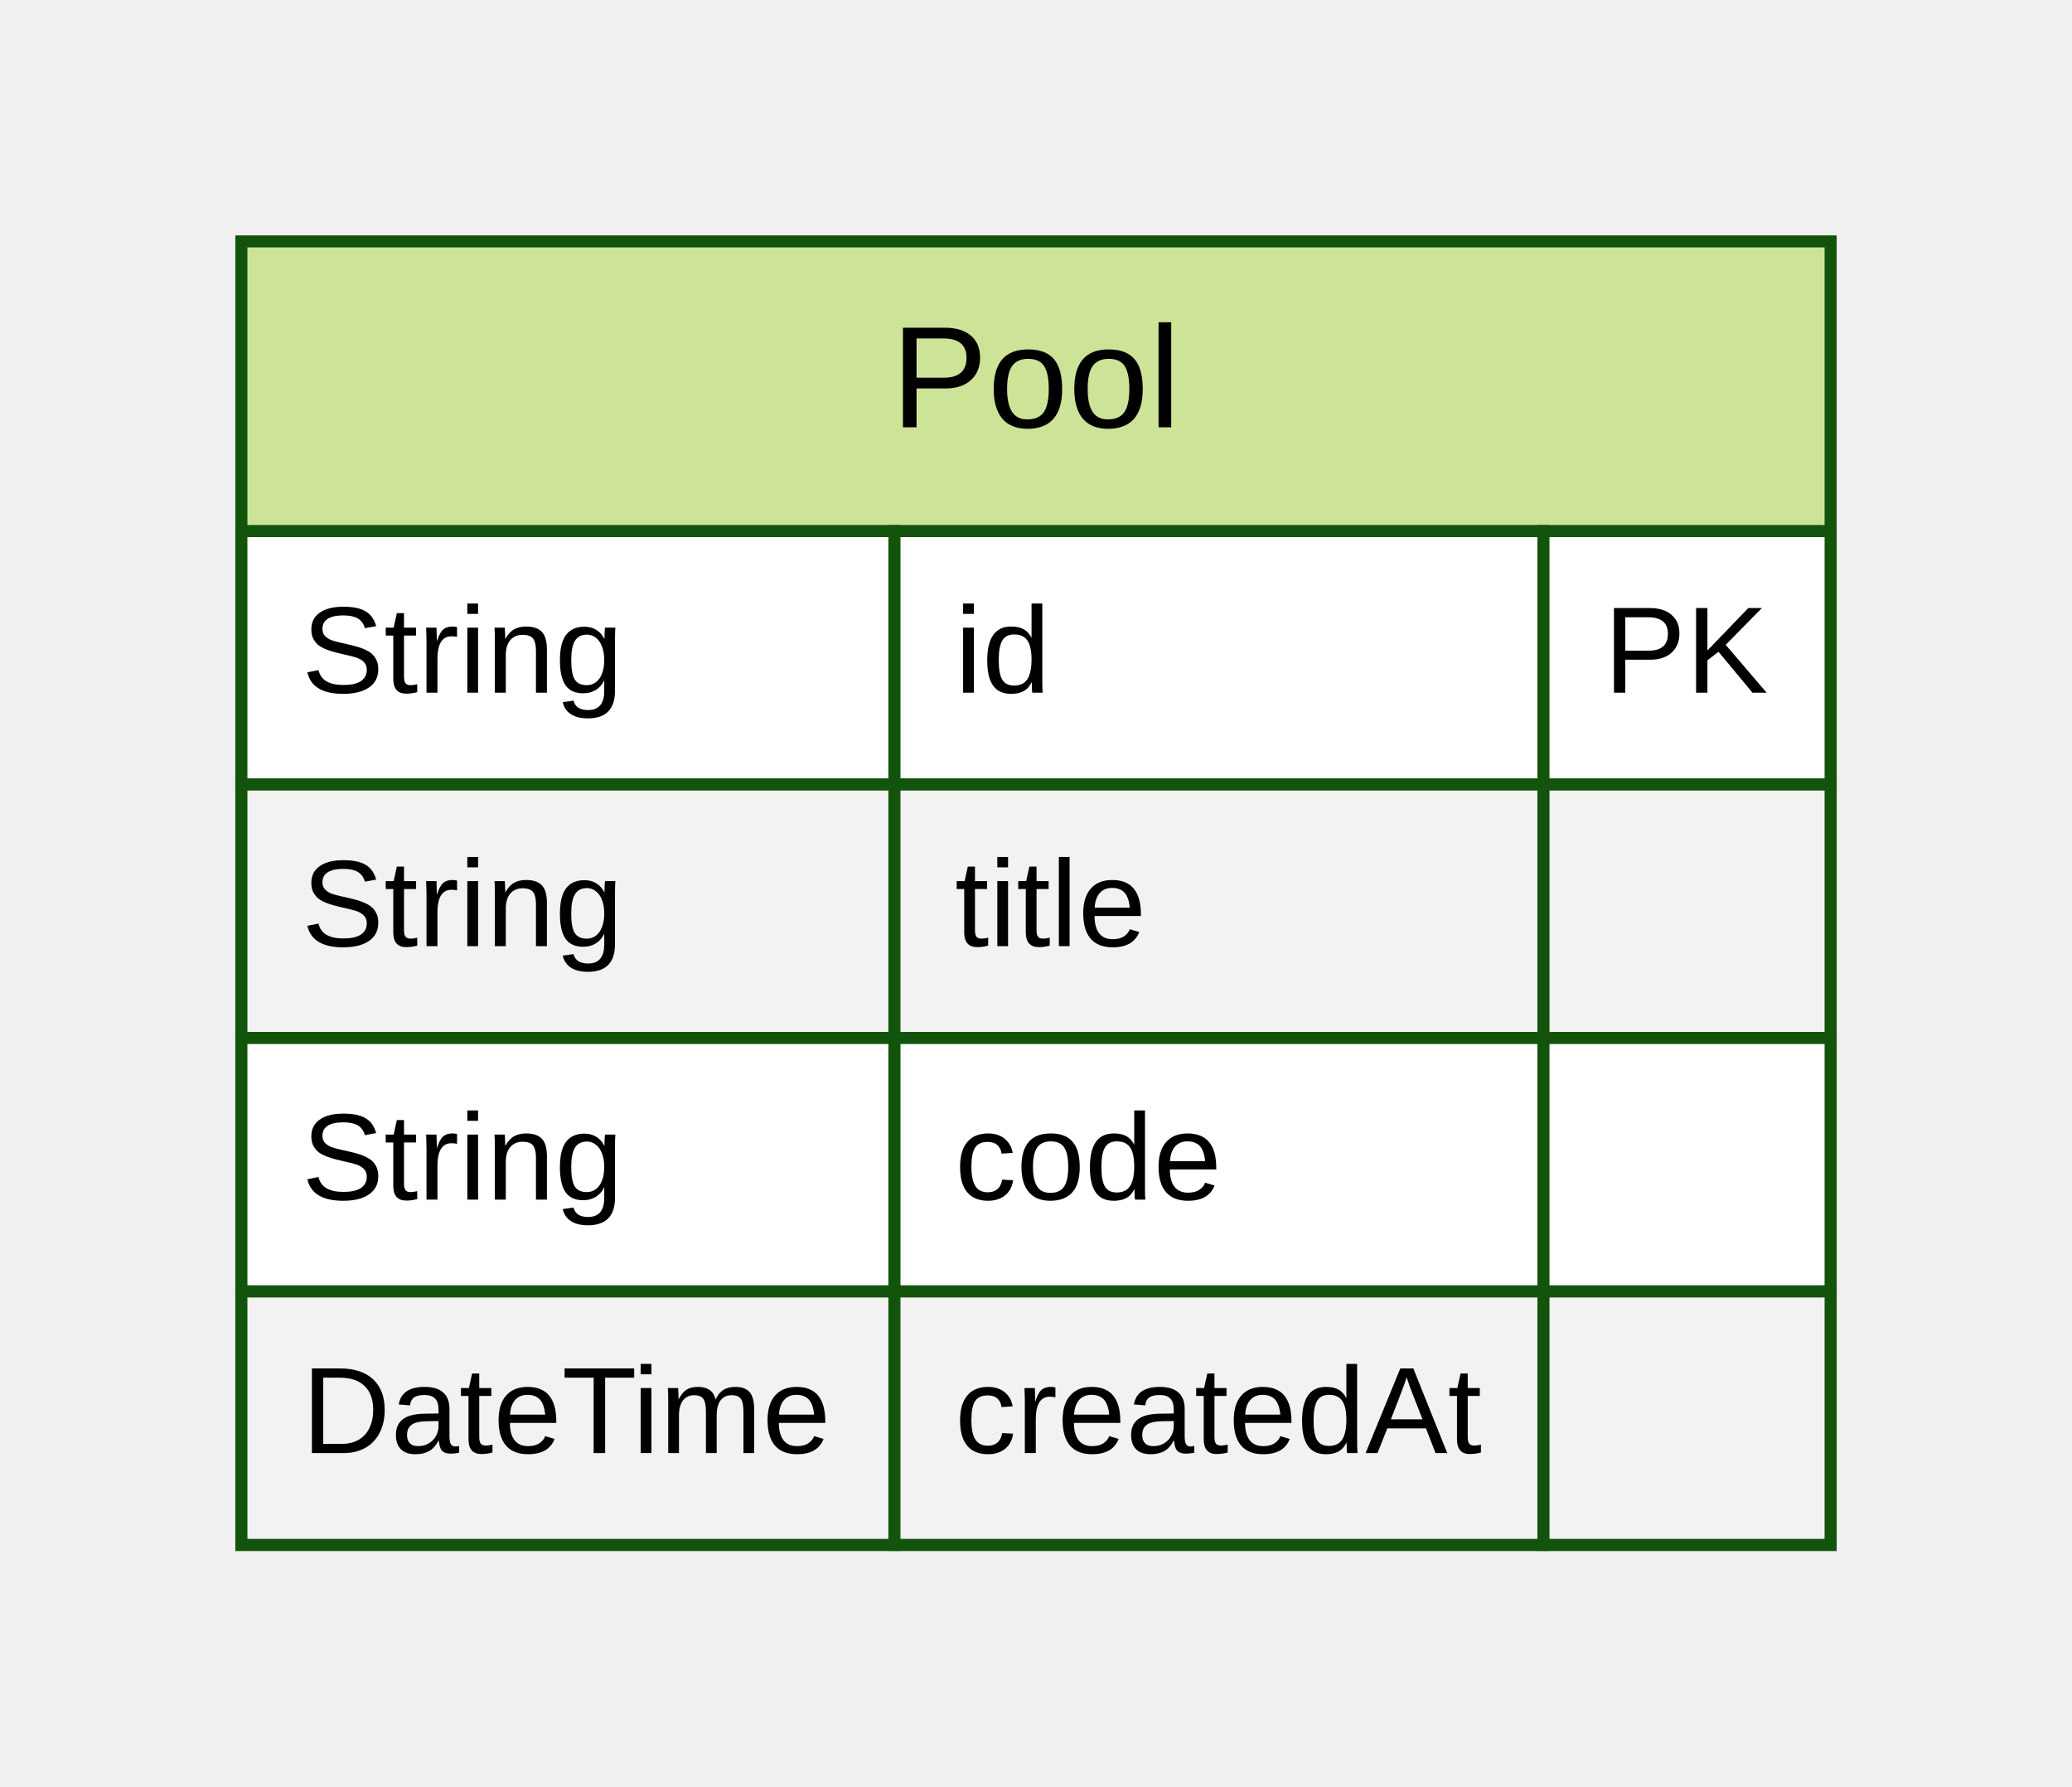
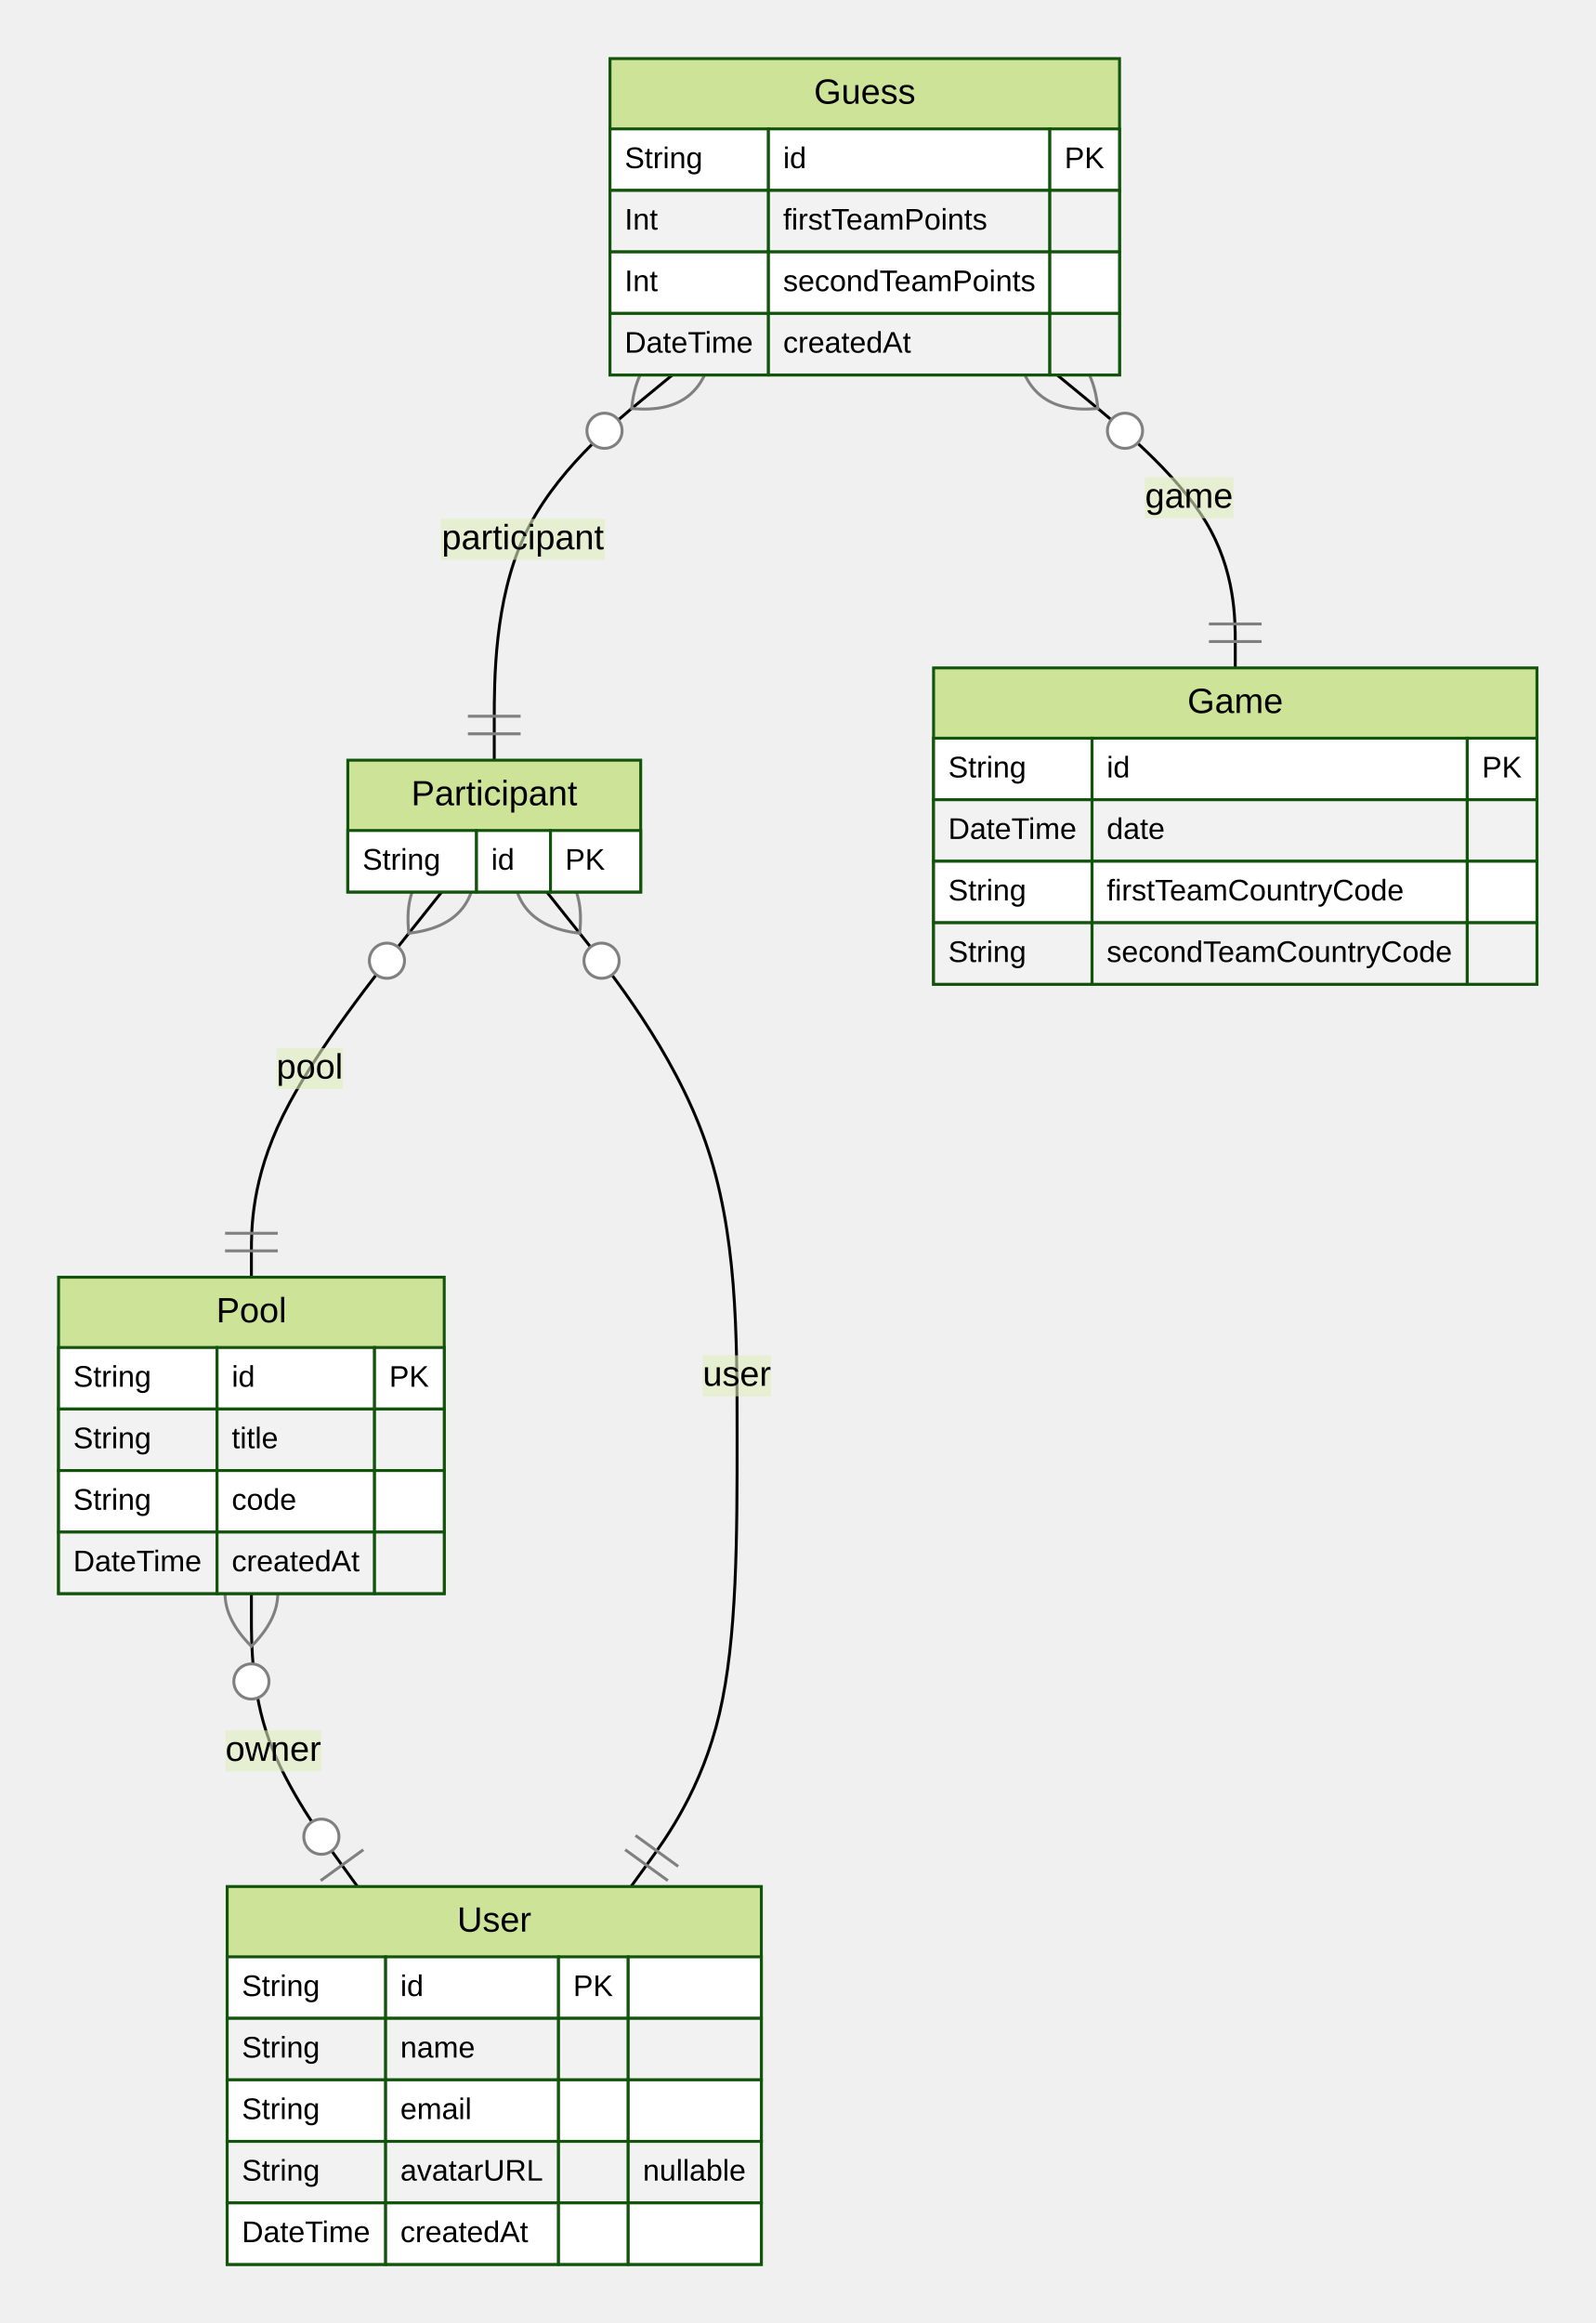
- <svg xmlns="http://www.w3.org/2000/svg" aria-labelledby="chart-title-mermaid-0 chart-desc-mermaid-0" role="img" viewBox="0 0 171.683 148" style="max-width: 171.683px; background-color: white;" width="100%" id="mermaid-0">
+ <svg xmlns="http://www.w3.org/2000/svg" aria-labelledby="chart-title-mermaid-0 chart-desc-mermaid-0" role="img" viewBox="0 0 544.791 793" style="max-width: 544.791px; background-color: white;" width="100%" id="mermaid-0">
  <style>#mermaid-0 {font-family:"trebuchet ms",verdana,arial,sans-serif;font-size:16px;fill:#000000;}#mermaid-0 .error-icon{fill:#552222;}#mermaid-0 .error-text{fill:#552222;stroke:#552222;}#mermaid-0 .edge-thickness-normal{stroke-width:2px;}#mermaid-0 .edge-thickness-thick{stroke-width:3.5px;}#mermaid-0 .edge-pattern-solid{stroke-dasharray:0;}#mermaid-0 .edge-pattern-dashed{stroke-dasharray:3;}#mermaid-0 .edge-pattern-dotted{stroke-dasharray:2;}#mermaid-0 .marker{fill:#000000;stroke:#000000;}#mermaid-0 .marker.cross{stroke:#000000;}#mermaid-0 svg{font-family:"trebuchet ms",verdana,arial,sans-serif;font-size:16px;}#mermaid-0 .entityBox{fill:#cde498;stroke:#13540c;}#mermaid-0 .attributeBoxOdd{fill:#ffffff;stroke:#13540c;}#mermaid-0 .attributeBoxEven{fill:#f2f2f2;stroke:#13540c;}#mermaid-0 .relationshipLabelBox{fill:hsl(78.158, 58.462%, 84.51%);opacity:0.7;background-color:hsl(78.158, 58.462%, 84.51%);}#mermaid-0 .relationshipLabelBox rect{opacity:0.5;}#mermaid-0 .relationshipLine{stroke:#000000;}#mermaid-0 :root{--mermaid-font-family:"trebuchet ms",verdana,arial,sans-serif;}</style>
  <g />
  <defs>
    <marker orient="auto" markerHeight="18" markerWidth="18" refY="9" refX="0" id="ONLY_ONE_START">
      <path d="M9,0 L9,18 M15,0 L15,18" fill="none" stroke="gray" />
    </marker>
  </defs>
  <defs>
    <marker orient="auto" markerHeight="18" markerWidth="18" refY="9" refX="18" id="ONLY_ONE_END">
      <path d="M3,0 L3,18 M9,0 L9,18" fill="none" stroke="gray" />
    </marker>
  </defs>
  <defs>
    <marker orient="auto" markerHeight="18" markerWidth="30" refY="9" refX="0" id="ZERO_OR_ONE_START">
      <circle r="6" cy="9" cx="21" fill="white" stroke="gray" />
      <path d="M9,0 L9,18" fill="none" stroke="gray" />
    </marker>
  </defs>
  <defs>
    <marker orient="auto" markerHeight="18" markerWidth="30" refY="9" refX="30" id="ZERO_OR_ONE_END">
      <circle r="6" cy="9" cx="9" fill="white" stroke="gray" />
      <path d="M21,0 L21,18" fill="none" stroke="gray" />
    </marker>
  </defs>
  <defs>
    <marker orient="auto" markerHeight="36" markerWidth="45" refY="18" refX="18" id="ONE_OR_MORE_START">
      <path d="M0,18 Q 18,0 36,18 Q 18,36 0,18 M42,9 L42,27" fill="none" stroke="gray" />
    </marker>
  </defs>
  <defs>
    <marker orient="auto" markerHeight="36" markerWidth="45" refY="18" refX="27" id="ONE_OR_MORE_END">
      <path d="M3,9 L3,27 M9,18 Q27,0 45,18 Q27,36 9,18" fill="none" stroke="gray" />
    </marker>
  </defs>
  <defs>
    <marker orient="auto" markerHeight="36" markerWidth="57" refY="18" refX="18" id="ZERO_OR_MORE_START">
      <circle r="6" cy="18" cx="48" fill="white" stroke="gray" />
      <path d="M0,18 Q18,0 36,18 Q18,36 0,18" fill="none" stroke="gray" />
    </marker>
  </defs>
  <defs>
    <marker orient="auto" markerHeight="36" markerWidth="57" refY="18" refX="39" id="ZERO_OR_MORE_END">
      <circle r="6" cy="18" cx="9" fill="white" stroke="gray" />
      <path d="M21,18 Q39,0 57,18 Q39,36 21,18" fill="none" stroke="gray" />
    </marker>
  </defs>
-   <g transform="translate(20,20 )" id="Pool">
+   <path marker-start="url(#ZERO_OR_MORE_START)" marker-end="url(#ZERO_OR_ONE_END)" fill="none" stroke="gray" d="M85.841,544L85.841,552.333C85.841,560.667,85.841,577.333,91.876,594C97.911,610.667,109.981,627.333,116.016,635.667L122.051,644" class="er relationshipLine" />
+   <path marker-start="url(#ZERO_OR_MORE_START)" marker-end="url(#ONLY_ONE_END)" fill="none" stroke="gray" d="M186.702,304.5L197.532,318.083C208.362,331.667,230.023,358.833,240.853,389.75C251.683,420.667,251.683,455.333,251.683,490C251.683,524.667,251.683,559.333,245.648,585C239.613,610.667,227.543,627.333,221.508,635.667L215.473,644" class="er relationshipLine" />
+   <path marker-start="url(#ZERO_OR_MORE_START)" marker-end="url(#ONLY_ONE_END)" fill="none" stroke="gray" d="M150.823,304.5L139.992,318.083C129.162,331.667,107.502,358.833,96.672,380.75C85.841,402.667,85.841,419.333,85.841,427.667L85.841,436" class="er relationshipLine" />
+   <path marker-start="url(#ZERO_OR_MORE_START)" marker-end="url(#ONLY_ONE_END)" fill="none" stroke="gray" d="M229.583,128L219.446,136.333C209.309,144.667,189.036,161.333,178.899,183.25C168.762,205.167,168.762,232.333,168.762,245.917L168.762,259.5" class="er relationshipLine" />
+   <path marker-start="url(#ZERO_OR_MORE_START)" marker-end="url(#ONLY_ONE_END)" fill="none" stroke="gray" d="M360.956,128L371.093,136.333C381.23,144.667,401.503,161.333,411.64,178C421.777,194.667,421.777,211.333,421.777,219.667L421.777,228" class="er relationshipLine" />
+   <g transform="translate(20,436 )" id="Pool">
    <rect height="108" width="131.683" y="0" x="0" stroke="gray" fill-opacity="100%" fill="honeydew" class="er entityBox" />
    <text transform="translate(65.84149,12)" style="font-family: &quot;trebuchet ms&quot;, verdana, arial, sans-serif;; font-size: 12px" text-anchor="middle" dominant-baseline="middle" y="0" x="0" id="entity-Pool" class="er entityLabel">Pool</text>
    <rect height="21" width="54.113" y="24" x="0" stroke="gray" fill-opacity="100%" fill="honeydew" class="er attributeBoxOdd" />
    <text transform="translate(5,34.5)" style="font-family: &quot;trebuchet ms&quot;, verdana, arial, sans-serif;; font-size: 10.2px" text-anchor="left" dominant-baseline="middle" y="0" x="0" id="entity-Pool-attr-1-type" class="er entityLabel">String</text>
    <rect height="21" width="53.775" y="24" x="54.113" stroke="gray" fill-opacity="100%" fill="honeydew" class="er attributeBoxOdd" />
    <text transform="translate(59.11313,34.5)" style="font-family: &quot;trebuchet ms&quot;, verdana, arial, sans-serif;; font-size: 10.2px" text-anchor="left" dominant-baseline="middle" y="0" x="0" id="entity-Pool-attr-1-name" class="er entityLabel">id</text>
    <rect height="21" width="23.795" y="24" x="107.888" stroke="gray" fill-opacity="100%" fill="honeydew" class="er attributeBoxOdd" />
    <text transform="translate(112.888,34.5)" style="font-family: &quot;trebuchet ms&quot;, verdana, arial, sans-serif;; font-size: 10.2px" text-anchor="left" dominant-baseline="middle" y="0" x="0" id="entity-Pool-attr-1-key" class="er entityLabel">PK</text>
    <rect height="21" width="54.113" y="45" x="0" stroke="gray" fill-opacity="100%" fill="honeydew" class="er attributeBoxEven" />
    <text transform="translate(5,55.5)" style="font-family: &quot;trebuchet ms&quot;, verdana, arial, sans-serif;; font-size: 10.2px" text-anchor="left" dominant-baseline="middle" y="0" x="0" id="entity-Pool-attr-2-type" class="er entityLabel">String</text>
    <rect height="21" width="53.775" y="45" x="54.113" stroke="gray" fill-opacity="100%" fill="honeydew" class="er attributeBoxEven" />
    <text transform="translate(59.11313,55.5)" style="font-family: &quot;trebuchet ms&quot;, verdana, arial, sans-serif;; font-size: 10.2px" text-anchor="left" dominant-baseline="middle" y="0" x="0" id="entity-Pool-attr-2-name" class="er entityLabel">title</text>
    <rect height="21" width="23.795" y="45" x="107.888" stroke="gray" fill-opacity="100%" fill="honeydew" class="er attributeBoxEven" />
    <text transform="translate(112.888,55.5)" style="font-family: &quot;trebuchet ms&quot;, verdana, arial, sans-serif;; font-size: 10.2px" text-anchor="left" dominant-baseline="middle" y="0" x="0" id="entity-Pool-attr-2-key" class="er entityLabel" />
    <rect height="21" width="54.113" y="66" x="0" stroke="gray" fill-opacity="100%" fill="honeydew" class="er attributeBoxOdd" />
    <text transform="translate(5,76.5)" style="font-family: &quot;trebuchet ms&quot;, verdana, arial, sans-serif;; font-size: 10.2px" text-anchor="left" dominant-baseline="middle" y="0" x="0" id="entity-Pool-attr-3-type" class="er entityLabel">String</text>
    <rect height="21" width="53.775" y="66" x="54.113" stroke="gray" fill-opacity="100%" fill="honeydew" class="er attributeBoxOdd" />
    <text transform="translate(59.11313,76.5)" style="font-family: &quot;trebuchet ms&quot;, verdana, arial, sans-serif;; font-size: 10.2px" text-anchor="left" dominant-baseline="middle" y="0" x="0" id="entity-Pool-attr-3-name" class="er entityLabel">code</text>
    <rect height="21" width="23.795" y="66" x="107.888" stroke="gray" fill-opacity="100%" fill="honeydew" class="er attributeBoxOdd" />
    <text transform="translate(112.888,76.5)" style="font-family: &quot;trebuchet ms&quot;, verdana, arial, sans-serif;; font-size: 10.2px" text-anchor="left" dominant-baseline="middle" y="0" x="0" id="entity-Pool-attr-3-key" class="er entityLabel" />
    <rect height="21" width="54.113" y="87" x="0" stroke="gray" fill-opacity="100%" fill="honeydew" class="er attributeBoxEven" />
    <text transform="translate(5,97.5)" style="font-family: &quot;trebuchet ms&quot;, verdana, arial, sans-serif;; font-size: 10.2px" text-anchor="left" dominant-baseline="middle" y="0" x="0" id="entity-Pool-attr-4-type" class="er entityLabel">DateTime</text>
    <rect height="21" width="53.775" y="87" x="54.113" stroke="gray" fill-opacity="100%" fill="honeydew" class="er attributeBoxEven" />
    <text transform="translate(59.11313,97.5)" style="font-family: &quot;trebuchet ms&quot;, verdana, arial, sans-serif;; font-size: 10.2px" text-anchor="left" dominant-baseline="middle" y="0" x="0" id="entity-Pool-attr-4-name" class="er entityLabel">createdAt</text>
    <rect height="21" width="23.795" y="87" x="107.888" stroke="gray" fill-opacity="100%" fill="honeydew" class="er attributeBoxEven" />
    <text transform="translate(112.888,97.5)" style="font-family: &quot;trebuchet ms&quot;, verdana, arial, sans-serif;; font-size: 10.2px" text-anchor="left" dominant-baseline="middle" y="0" x="0" id="entity-Pool-attr-4-key" class="er entityLabel" />
  </g>
+   <g transform="translate(118.7622,259.5 )" id="Participant">
+     <rect height="45" width="100" y="0" x="0" stroke="gray" fill-opacity="100%" fill="honeydew" class="er entityBox" />
+     <text transform="translate(50,12)" style="font-family: &quot;trebuchet ms&quot;, verdana, arial, sans-serif;; font-size: 12px" text-anchor="middle" dominant-baseline="middle" y="0" x="0" id="entity-Participant" class="er entityLabel">Participant</text>
+     <rect height="21" width="43.945" y="24" x="0" stroke="gray" fill-opacity="100%" fill="honeydew" class="er attributeBoxOdd" />
+     <text transform="translate(5,34.5)" style="font-family: &quot;trebuchet ms&quot;, verdana, arial, sans-serif;; font-size: 10.2px" text-anchor="left" dominant-baseline="middle" y="0" x="0" id="entity-Participant-attr-1-type" class="er entityLabel">String</text>
+     <rect height="21" width="25.262" y="24" x="43.945" stroke="gray" fill-opacity="100%" fill="honeydew" class="er attributeBoxOdd" />
+     <text transform="translate(48.94526,34.5)" style="font-family: &quot;trebuchet ms&quot;, verdana, arial, sans-serif;; font-size: 10.2px" text-anchor="left" dominant-baseline="middle" y="0" x="0" id="entity-Participant-attr-1-name" class="er entityLabel">id</text>
+     <rect height="21" width="30.793" y="24" x="69.207" stroke="gray" fill-opacity="100%" fill="honeydew" class="er attributeBoxOdd" />
+     <text transform="translate(74.20681,34.5)" style="font-family: &quot;trebuchet ms&quot;, verdana, arial, sans-serif;; font-size: 10.2px" text-anchor="left" dominant-baseline="middle" y="0" x="0" id="entity-Participant-attr-1-key" class="er entityLabel">PK</text>
+   </g>
+   <g transform="translate(77.56744,644 )" id="User">
+     <rect height="129" width="182.39" y="0" x="0" stroke="gray" fill-opacity="100%" fill="honeydew" class="er entityBox" />
+     <text transform="translate(91.19479,12)" style="font-family: &quot;trebuchet ms&quot;, verdana, arial, sans-serif;; font-size: 12px" text-anchor="middle" dominant-baseline="middle" y="0" x="0" id="entity-User" class="er entityLabel">User</text>
+     <rect height="21" width="54.113" y="24" x="0" stroke="gray" fill-opacity="100%" fill="honeydew" class="er attributeBoxOdd" />
+     <text transform="translate(5,34.5)" style="font-family: &quot;trebuchet ms&quot;, verdana, arial, sans-serif;; font-size: 10.2px" text-anchor="left" dominant-baseline="middle" y="0" x="0" id="entity-User-attr-1-type" class="er entityLabel">String</text>
+     <rect height="21" width="59.028" y="24" x="54.113" stroke="gray" fill-opacity="100%" fill="honeydew" class="er attributeBoxOdd" />
+     <text transform="translate(59.11313,34.5)" style="font-family: &quot;trebuchet ms&quot;, verdana, arial, sans-serif;; font-size: 10.2px" text-anchor="left" dominant-baseline="middle" y="0" x="0" id="entity-User-attr-1-name" class="er entityLabel">id</text>
+     <rect height="21" width="23.795" y="24" x="113.141" stroke="gray" fill-opacity="100%" fill="honeydew" class="er attributeBoxOdd" />
+     <text transform="translate(118.1414,34.5)" style="font-family: &quot;trebuchet ms&quot;, verdana, arial, sans-serif;; font-size: 10.2px" text-anchor="left" dominant-baseline="middle" y="0" x="0" id="entity-User-attr-1-key" class="er entityLabel">PK</text>
+     <rect height="21" width="45.453" y="24" x="136.936" stroke="gray" fill-opacity="100%" fill="honeydew" class="er attributeBoxOdd" />
+     <text transform="translate(141.9364,34.5)" style="font-family: &quot;trebuchet ms&quot;, verdana, arial, sans-serif;; font-size: 10.2px" text-anchor="left" dominant-baseline="middle" y="0" x="0" id="entity-User-attr-1-comment" class="er entityLabel" />
+     <rect height="21" width="54.113" y="45" x="0" stroke="gray" fill-opacity="100%" fill="honeydew" class="er attributeBoxEven" />
+     <text transform="translate(5,55.5)" style="font-family: &quot;trebuchet ms&quot;, verdana, arial, sans-serif;; font-size: 10.2px" text-anchor="left" dominant-baseline="middle" y="0" x="0" id="entity-User-attr-2-type" class="er entityLabel">String</text>
+     <rect height="21" width="59.028" y="45" x="54.113" stroke="gray" fill-opacity="100%" fill="honeydew" class="er attributeBoxEven" />
+     <text transform="translate(59.11313,55.5)" style="font-family: &quot;trebuchet ms&quot;, verdana, arial, sans-serif;; font-size: 10.2px" text-anchor="left" dominant-baseline="middle" y="0" x="0" id="entity-User-attr-2-name" class="er entityLabel">name</text>
+     <rect height="21" width="23.795" y="45" x="113.141" stroke="gray" fill-opacity="100%" fill="honeydew" class="er attributeBoxEven" />
+     <text transform="translate(118.1414,55.5)" style="font-family: &quot;trebuchet ms&quot;, verdana, arial, sans-serif;; font-size: 10.2px" text-anchor="left" dominant-baseline="middle" y="0" x="0" id="entity-User-attr-2-key" class="er entityLabel" />
+     <rect height="21" width="45.453" y="45" x="136.936" stroke="gray" fill-opacity="100%" fill="honeydew" class="er attributeBoxEven" />
+     <text transform="translate(141.9364,55.5)" style="font-family: &quot;trebuchet ms&quot;, verdana, arial, sans-serif;; font-size: 10.2px" text-anchor="left" dominant-baseline="middle" y="0" x="0" id="entity-User-attr-2-comment" class="er entityLabel" />
+     <rect height="21" width="54.113" y="66" x="0" stroke="gray" fill-opacity="100%" fill="honeydew" class="er attributeBoxOdd" />
+     <text transform="translate(5,76.5)" style="font-family: &quot;trebuchet ms&quot;, verdana, arial, sans-serif;; font-size: 10.2px" text-anchor="left" dominant-baseline="middle" y="0" x="0" id="entity-User-attr-3-type" class="er entityLabel">String</text>
+     <rect height="21" width="59.028" y="66" x="54.113" stroke="gray" fill-opacity="100%" fill="honeydew" class="er attributeBoxOdd" />
+     <text transform="translate(59.11313,76.5)" style="font-family: &quot;trebuchet ms&quot;, verdana, arial, sans-serif;; font-size: 10.2px" text-anchor="left" dominant-baseline="middle" y="0" x="0" id="entity-User-attr-3-name" class="er entityLabel">email</text>
+     <rect height="21" width="23.795" y="66" x="113.141" stroke="gray" fill-opacity="100%" fill="honeydew" class="er attributeBoxOdd" />
+     <text transform="translate(118.1414,76.5)" style="font-family: &quot;trebuchet ms&quot;, verdana, arial, sans-serif;; font-size: 10.2px" text-anchor="left" dominant-baseline="middle" y="0" x="0" id="entity-User-attr-3-key" class="er entityLabel" />
+     <rect height="21" width="45.453" y="66" x="136.936" stroke="gray" fill-opacity="100%" fill="honeydew" class="er attributeBoxOdd" />
+     <text transform="translate(141.9364,76.5)" style="font-family: &quot;trebuchet ms&quot;, verdana, arial, sans-serif;; font-size: 10.2px" text-anchor="left" dominant-baseline="middle" y="0" x="0" id="entity-User-attr-3-comment" class="er entityLabel" />
+     <rect height="21" width="54.113" y="87" x="0" stroke="gray" fill-opacity="100%" fill="honeydew" class="er attributeBoxEven" />
+     <text transform="translate(5,97.5)" style="font-family: &quot;trebuchet ms&quot;, verdana, arial, sans-serif;; font-size: 10.2px" text-anchor="left" dominant-baseline="middle" y="0" x="0" id="entity-User-attr-4-type" class="er entityLabel">String</text>
+     <rect height="21" width="59.028" y="87" x="54.113" stroke="gray" fill-opacity="100%" fill="honeydew" class="er attributeBoxEven" />
+     <text transform="translate(59.11313,97.5)" style="font-family: &quot;trebuchet ms&quot;, verdana, arial, sans-serif;; font-size: 10.2px" text-anchor="left" dominant-baseline="middle" y="0" x="0" id="entity-User-attr-4-name" class="er entityLabel">avatarURL</text>
+     <rect height="21" width="23.795" y="87" x="113.141" stroke="gray" fill-opacity="100%" fill="honeydew" class="er attributeBoxEven" />
+     <text transform="translate(118.1414,97.5)" style="font-family: &quot;trebuchet ms&quot;, verdana, arial, sans-serif;; font-size: 10.2px" text-anchor="left" dominant-baseline="middle" y="0" x="0" id="entity-User-attr-4-key" class="er entityLabel" />
+     <rect height="21" width="45.453" y="87" x="136.936" stroke="gray" fill-opacity="100%" fill="honeydew" class="er attributeBoxEven" />
+     <text transform="translate(141.9364,97.5)" style="font-family: &quot;trebuchet ms&quot;, verdana, arial, sans-serif;; font-size: 10.2px" text-anchor="left" dominant-baseline="middle" y="0" x="0" id="entity-User-attr-4-comment" class="er entityLabel">nullable</text>
+     <rect height="21" width="54.113" y="108" x="0" stroke="gray" fill-opacity="100%" fill="honeydew" class="er attributeBoxOdd" />
+     <text transform="translate(5,118.5)" style="font-family: &quot;trebuchet ms&quot;, verdana, arial, sans-serif;; font-size: 10.2px" text-anchor="left" dominant-baseline="middle" y="0" x="0" id="entity-User-attr-5-type" class="er entityLabel">DateTime</text>
+     <rect height="21" width="59.028" y="108" x="54.113" stroke="gray" fill-opacity="100%" fill="honeydew" class="er attributeBoxOdd" />
+     <text transform="translate(59.11313,118.5)" style="font-family: &quot;trebuchet ms&quot;, verdana, arial, sans-serif;; font-size: 10.2px" text-anchor="left" dominant-baseline="middle" y="0" x="0" id="entity-User-attr-5-name" class="er entityLabel">createdAt</text>
+     <rect height="21" width="23.795" y="108" x="113.141" stroke="gray" fill-opacity="100%" fill="honeydew" class="er attributeBoxOdd" />
+     <text transform="translate(118.1414,118.5)" style="font-family: &quot;trebuchet ms&quot;, verdana, arial, sans-serif;; font-size: 10.2px" text-anchor="left" dominant-baseline="middle" y="0" x="0" id="entity-User-attr-5-key" class="er entityLabel" />
+     <rect height="21" width="45.453" y="108" x="136.936" stroke="gray" fill-opacity="100%" fill="honeydew" class="er attributeBoxOdd" />
+     <text transform="translate(141.9364,118.5)" style="font-family: &quot;trebuchet ms&quot;, verdana, arial, sans-serif;; font-size: 10.2px" text-anchor="left" dominant-baseline="middle" y="0" x="0" id="entity-User-attr-5-comment" class="er entityLabel" />
+   </g>
+   <g transform="translate(318.7622,228 )" id="Game">
+     <rect height="108" width="206.029" y="0" x="0" stroke="gray" fill-opacity="100%" fill="honeydew" class="er entityBox" />
+     <text transform="translate(103.0145,12)" style="font-family: &quot;trebuchet ms&quot;, verdana, arial, sans-serif;; font-size: 12px" text-anchor="middle" dominant-baseline="middle" y="0" x="0" id="entity-Game" class="er entityLabel">Game</text>
+     <rect height="21" width="54.113" y="24" x="0" stroke="gray" fill-opacity="100%" fill="honeydew" class="er attributeBoxOdd" />
+     <text transform="translate(5,34.5)" style="font-family: &quot;trebuchet ms&quot;, verdana, arial, sans-serif;; font-size: 10.2px" text-anchor="left" dominant-baseline="middle" y="0" x="0" id="entity-Game-attr-1-type" class="er entityLabel">String</text>
+     <rect height="21" width="128.121" y="24" x="54.113" stroke="gray" fill-opacity="100%" fill="honeydew" class="er attributeBoxOdd" />
+     <text transform="translate(59.11313,34.5)" style="font-family: &quot;trebuchet ms&quot;, verdana, arial, sans-serif;; font-size: 10.2px" text-anchor="left" dominant-baseline="middle" y="0" x="0" id="entity-Game-attr-1-name" class="er entityLabel">id</text>
+     <rect height="21" width="23.795" y="24" x="182.234" stroke="gray" fill-opacity="100%" fill="honeydew" class="er attributeBoxOdd" />
+     <text transform="translate(187.2339,34.5)" style="font-family: &quot;trebuchet ms&quot;, verdana, arial, sans-serif;; font-size: 10.2px" text-anchor="left" dominant-baseline="middle" y="0" x="0" id="entity-Game-attr-1-key" class="er entityLabel">PK</text>
+     <rect height="21" width="54.113" y="45" x="0" stroke="gray" fill-opacity="100%" fill="honeydew" class="er attributeBoxEven" />
+     <text transform="translate(5,55.5)" style="font-family: &quot;trebuchet ms&quot;, verdana, arial, sans-serif;; font-size: 10.2px" text-anchor="left" dominant-baseline="middle" y="0" x="0" id="entity-Game-attr-2-type" class="er entityLabel">DateTime</text>
+     <rect height="21" width="128.121" y="45" x="54.113" stroke="gray" fill-opacity="100%" fill="honeydew" class="er attributeBoxEven" />
+     <text transform="translate(59.11313,55.5)" style="font-family: &quot;trebuchet ms&quot;, verdana, arial, sans-serif;; font-size: 10.2px" text-anchor="left" dominant-baseline="middle" y="0" x="0" id="entity-Game-attr-2-name" class="er entityLabel">date</text>
+     <rect height="21" width="23.795" y="45" x="182.234" stroke="gray" fill-opacity="100%" fill="honeydew" class="er attributeBoxEven" />
+     <text transform="translate(187.2339,55.5)" style="font-family: &quot;trebuchet ms&quot;, verdana, arial, sans-serif;; font-size: 10.2px" text-anchor="left" dominant-baseline="middle" y="0" x="0" id="entity-Game-attr-2-key" class="er entityLabel" />
+     <rect height="21" width="54.113" y="66" x="0" stroke="gray" fill-opacity="100%" fill="honeydew" class="er attributeBoxOdd" />
+     <text transform="translate(5,76.5)" style="font-family: &quot;trebuchet ms&quot;, verdana, arial, sans-serif;; font-size: 10.2px" text-anchor="left" dominant-baseline="middle" y="0" x="0" id="entity-Game-attr-3-type" class="er entityLabel">String</text>
+     <rect height="21" width="128.121" y="66" x="54.113" stroke="gray" fill-opacity="100%" fill="honeydew" class="er attributeBoxOdd" />
+     <text transform="translate(59.11313,76.5)" style="font-family: &quot;trebuchet ms&quot;, verdana, arial, sans-serif;; font-size: 10.2px" text-anchor="left" dominant-baseline="middle" y="0" x="0" id="entity-Game-attr-3-name" class="er entityLabel">firstTeamCountryCode</text>
+     <rect height="21" width="23.795" y="66" x="182.234" stroke="gray" fill-opacity="100%" fill="honeydew" class="er attributeBoxOdd" />
+     <text transform="translate(187.2339,76.5)" style="font-family: &quot;trebuchet ms&quot;, verdana, arial, sans-serif;; font-size: 10.2px" text-anchor="left" dominant-baseline="middle" y="0" x="0" id="entity-Game-attr-3-key" class="er entityLabel" />
+     <rect height="21" width="54.113" y="87" x="0" stroke="gray" fill-opacity="100%" fill="honeydew" class="er attributeBoxEven" />
+     <text transform="translate(5,97.5)" style="font-family: &quot;trebuchet ms&quot;, verdana, arial, sans-serif;; font-size: 10.2px" text-anchor="left" dominant-baseline="middle" y="0" x="0" id="entity-Game-attr-4-type" class="er entityLabel">String</text>
+     <rect height="21" width="128.121" y="87" x="54.113" stroke="gray" fill-opacity="100%" fill="honeydew" class="er attributeBoxEven" />
+     <text transform="translate(59.11313,97.5)" style="font-family: &quot;trebuchet ms&quot;, verdana, arial, sans-serif;; font-size: 10.2px" text-anchor="left" dominant-baseline="middle" y="0" x="0" id="entity-Game-attr-4-name" class="er entityLabel">secondTeamCountryCode</text>
+     <rect height="21" width="23.795" y="87" x="182.234" stroke="gray" fill-opacity="100%" fill="honeydew" class="er attributeBoxEven" />
+     <text transform="translate(187.2339,97.5)" style="font-family: &quot;trebuchet ms&quot;, verdana, arial, sans-serif;; font-size: 10.2px" text-anchor="left" dominant-baseline="middle" y="0" x="0" id="entity-Game-attr-4-key" class="er entityLabel" />
+   </g>
+   <g transform="translate(208.2763,20 )" id="Guess">
+     <rect height="108" width="173.986" y="0" x="0" stroke="gray" fill-opacity="100%" fill="honeydew" class="er entityBox" />
+     <text transform="translate(86.99312,12)" style="font-family: &quot;trebuchet ms&quot;, verdana, arial, sans-serif;; font-size: 12px" text-anchor="middle" dominant-baseline="middle" y="0" x="0" id="entity-Guess" class="er entityLabel">Guess</text>
+     <rect height="21" width="54.113" y="24" x="0" stroke="gray" fill-opacity="100%" fill="honeydew" class="er attributeBoxOdd" />
+     <text transform="translate(5,34.5)" style="font-family: &quot;trebuchet ms&quot;, verdana, arial, sans-serif;; font-size: 10.2px" text-anchor="left" dominant-baseline="middle" y="0" x="0" id="entity-Guess-attr-1-type" class="er entityLabel">String</text>
+     <rect height="21" width="96.078" y="24" x="54.113" stroke="gray" fill-opacity="100%" fill="honeydew" class="er attributeBoxOdd" />
+     <text transform="translate(59.11313,34.5)" style="font-family: &quot;trebuchet ms&quot;, verdana, arial, sans-serif;; font-size: 10.2px" text-anchor="left" dominant-baseline="middle" y="0" x="0" id="entity-Guess-attr-1-name" class="er entityLabel">id</text>
+     <rect height="21" width="23.795" y="24" x="150.191" stroke="gray" fill-opacity="100%" fill="honeydew" class="er attributeBoxOdd" />
+     <text transform="translate(155.1913,34.5)" style="font-family: &quot;trebuchet ms&quot;, verdana, arial, sans-serif;; font-size: 10.2px" text-anchor="left" dominant-baseline="middle" y="0" x="0" id="entity-Guess-attr-1-key" class="er entityLabel">PK</text>
+     <rect height="21" width="54.113" y="45" x="0" stroke="gray" fill-opacity="100%" fill="honeydew" class="er attributeBoxEven" />
+     <text transform="translate(5,55.5)" style="font-family: &quot;trebuchet ms&quot;, verdana, arial, sans-serif;; font-size: 10.2px" text-anchor="left" dominant-baseline="middle" y="0" x="0" id="entity-Guess-attr-2-type" class="er entityLabel">Int</text>
+     <rect height="21" width="96.078" y="45" x="54.113" stroke="gray" fill-opacity="100%" fill="honeydew" class="er attributeBoxEven" />
+     <text transform="translate(59.11313,55.5)" style="font-family: &quot;trebuchet ms&quot;, verdana, arial, sans-serif;; font-size: 10.2px" text-anchor="left" dominant-baseline="middle" y="0" x="0" id="entity-Guess-attr-2-name" class="er entityLabel">firstTeamPoints</text>
+     <rect height="21" width="23.795" y="45" x="150.191" stroke="gray" fill-opacity="100%" fill="honeydew" class="er attributeBoxEven" />
+     <text transform="translate(155.1913,55.5)" style="font-family: &quot;trebuchet ms&quot;, verdana, arial, sans-serif;; font-size: 10.2px" text-anchor="left" dominant-baseline="middle" y="0" x="0" id="entity-Guess-attr-2-key" class="er entityLabel" />
+     <rect height="21" width="54.113" y="66" x="0" stroke="gray" fill-opacity="100%" fill="honeydew" class="er attributeBoxOdd" />
+     <text transform="translate(5,76.5)" style="font-family: &quot;trebuchet ms&quot;, verdana, arial, sans-serif;; font-size: 10.2px" text-anchor="left" dominant-baseline="middle" y="0" x="0" id="entity-Guess-attr-3-type" class="er entityLabel">Int</text>
+     <rect height="21" width="96.078" y="66" x="54.113" stroke="gray" fill-opacity="100%" fill="honeydew" class="er attributeBoxOdd" />
+     <text transform="translate(59.11313,76.5)" style="font-family: &quot;trebuchet ms&quot;, verdana, arial, sans-serif;; font-size: 10.2px" text-anchor="left" dominant-baseline="middle" y="0" x="0" id="entity-Guess-attr-3-name" class="er entityLabel">secondTeamPoints</text>
+     <rect height="21" width="23.795" y="66" x="150.191" stroke="gray" fill-opacity="100%" fill="honeydew" class="er attributeBoxOdd" />
+     <text transform="translate(155.1913,76.5)" style="font-family: &quot;trebuchet ms&quot;, verdana, arial, sans-serif;; font-size: 10.2px" text-anchor="left" dominant-baseline="middle" y="0" x="0" id="entity-Guess-attr-3-key" class="er entityLabel" />
+     <rect height="21" width="54.113" y="87" x="0" stroke="gray" fill-opacity="100%" fill="honeydew" class="er attributeBoxEven" />
+     <text transform="translate(5,97.5)" style="font-family: &quot;trebuchet ms&quot;, verdana, arial, sans-serif;; font-size: 10.2px" text-anchor="left" dominant-baseline="middle" y="0" x="0" id="entity-Guess-attr-4-type" class="er entityLabel">DateTime</text>
+     <rect height="21" width="96.078" y="87" x="54.113" stroke="gray" fill-opacity="100%" fill="honeydew" class="er attributeBoxEven" />
+     <text transform="translate(59.11313,97.5)" style="font-family: &quot;trebuchet ms&quot;, verdana, arial, sans-serif;; font-size: 10.2px" text-anchor="left" dominant-baseline="middle" y="0" x="0" id="entity-Guess-attr-4-name" class="er entityLabel">createdAt</text>
+     <rect height="21" width="23.795" y="87" x="150.191" stroke="gray" fill-opacity="100%" fill="honeydew" class="er attributeBoxEven" />
+     <text transform="translate(155.1913,97.5)" style="font-family: &quot;trebuchet ms&quot;, verdana, arial, sans-serif;; font-size: 10.2px" text-anchor="left" dominant-baseline="middle" y="0" x="0" id="entity-Guess-attr-4-key" class="er entityLabel" />
+   </g>
+   <rect fill-opacity="85%" fill="white" height="14" width="32.688" y="590.7" x="76.968" class="er relationshipLabelBox" />
+   <text style="font-family: &quot;trebuchet ms&quot;, verdana, arial, sans-serif;; font-size: 12px" dominant-baseline="middle" text-anchor="middle" y="597.7" x="93.312" id="rel1" class="er relationshipLabel">owner</text>
+   <rect fill-opacity="85%" fill="white" height="14" width="23.348" y="462.676" x="239.928" class="er relationshipLabelBox" />
+   <text style="font-family: &quot;trebuchet ms&quot;, verdana, arial, sans-serif;; font-size: 12px" dominant-baseline="middle" text-anchor="middle" y="469.676" x="251.601" id="rel2" class="er relationshipLabel">user</text>
+   <rect fill-opacity="85%" fill="white" height="14" width="22.688" y="357.795" x="94.4" class="er relationshipLabelBox" />
+   <text style="font-family: &quot;trebuchet ms&quot;, verdana, arial, sans-serif;; font-size: 12px" dominant-baseline="middle" text-anchor="middle" y="364.795" x="105.744" id="rel3" class="er relationshipLabel">pool</text>
+   <rect fill-opacity="85%" fill="white" height="14" width="56.031" y="177.114" x="150.49" class="er relationshipLabelBox" />
+   <text style="font-family: &quot;trebuchet ms&quot;, verdana, arial, sans-serif;; font-size: 12px" dominant-baseline="middle" text-anchor="middle" y="184.114" x="178.506" id="rel4" class="er relationshipLabel">participant</text>
+   <rect fill-opacity="85%" fill="white" height="14" width="30.344" y="162.93" x="390.825" class="er relationshipLabelBox" />
+   <text style="font-family: &quot;trebuchet ms&quot;, verdana, arial, sans-serif;; font-size: 12px" dominant-baseline="middle" text-anchor="middle" y="169.93" x="405.997" id="rel5" class="er relationshipLabel">game</text>
</svg>
